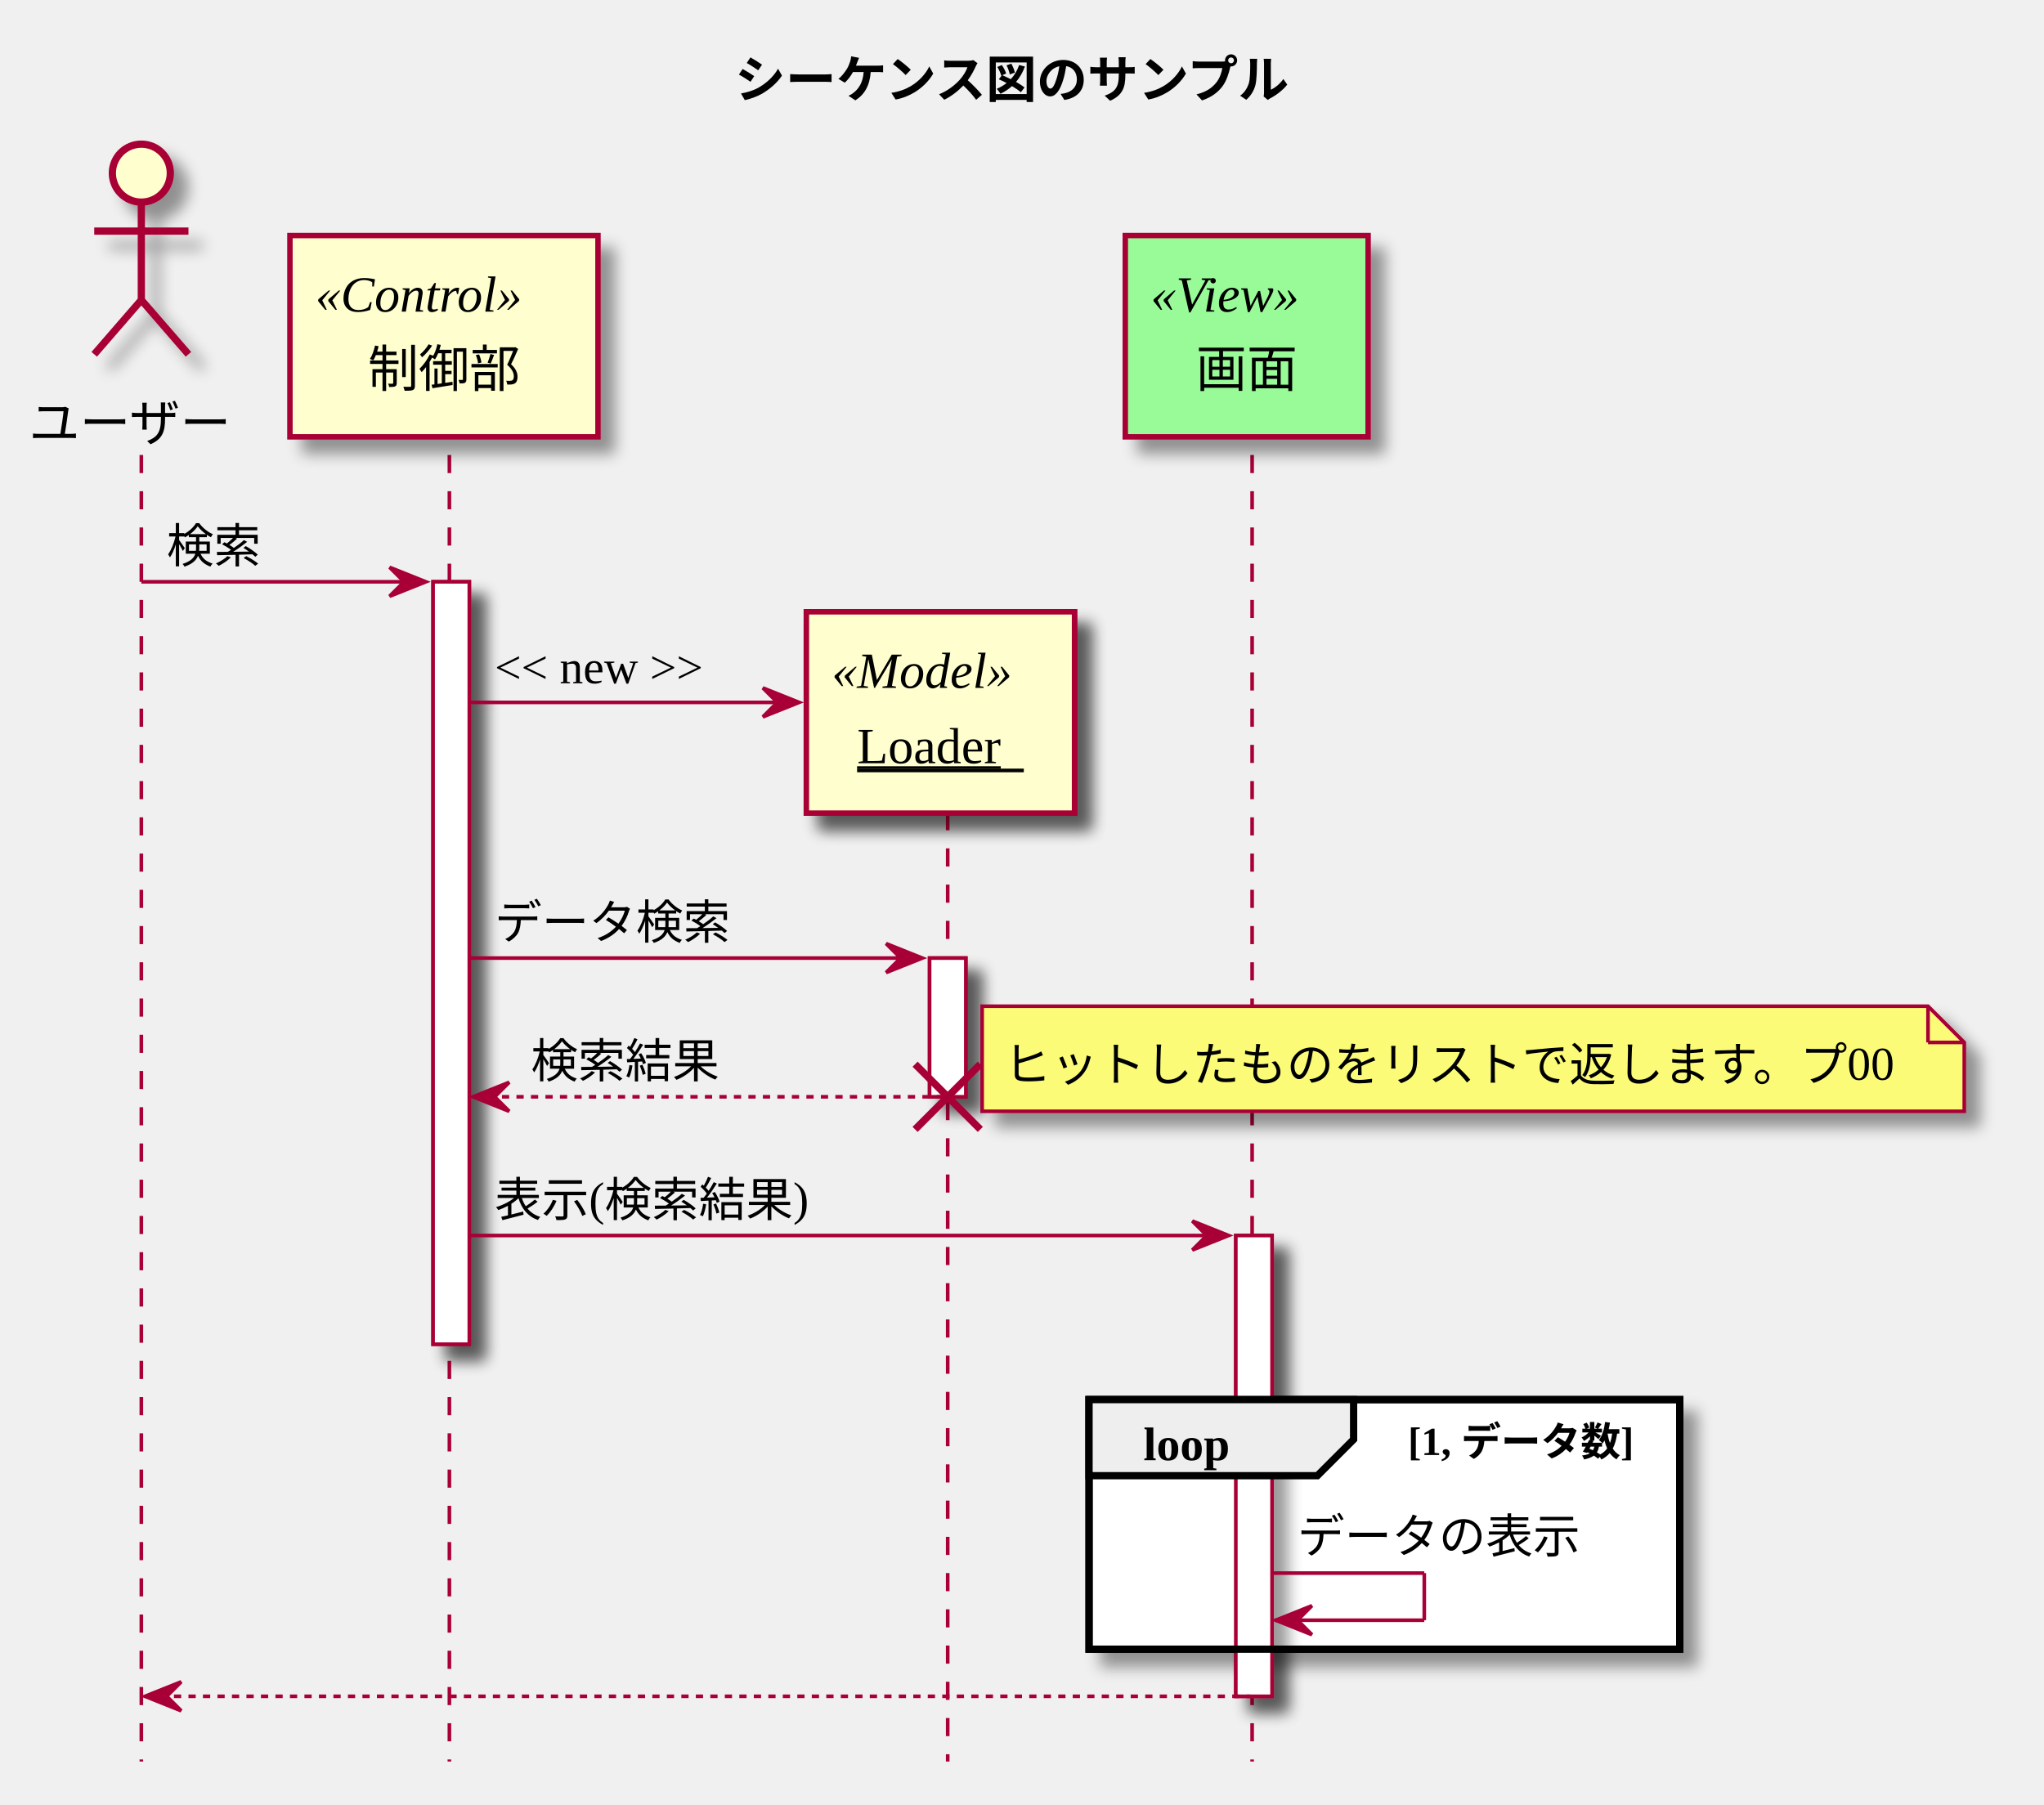
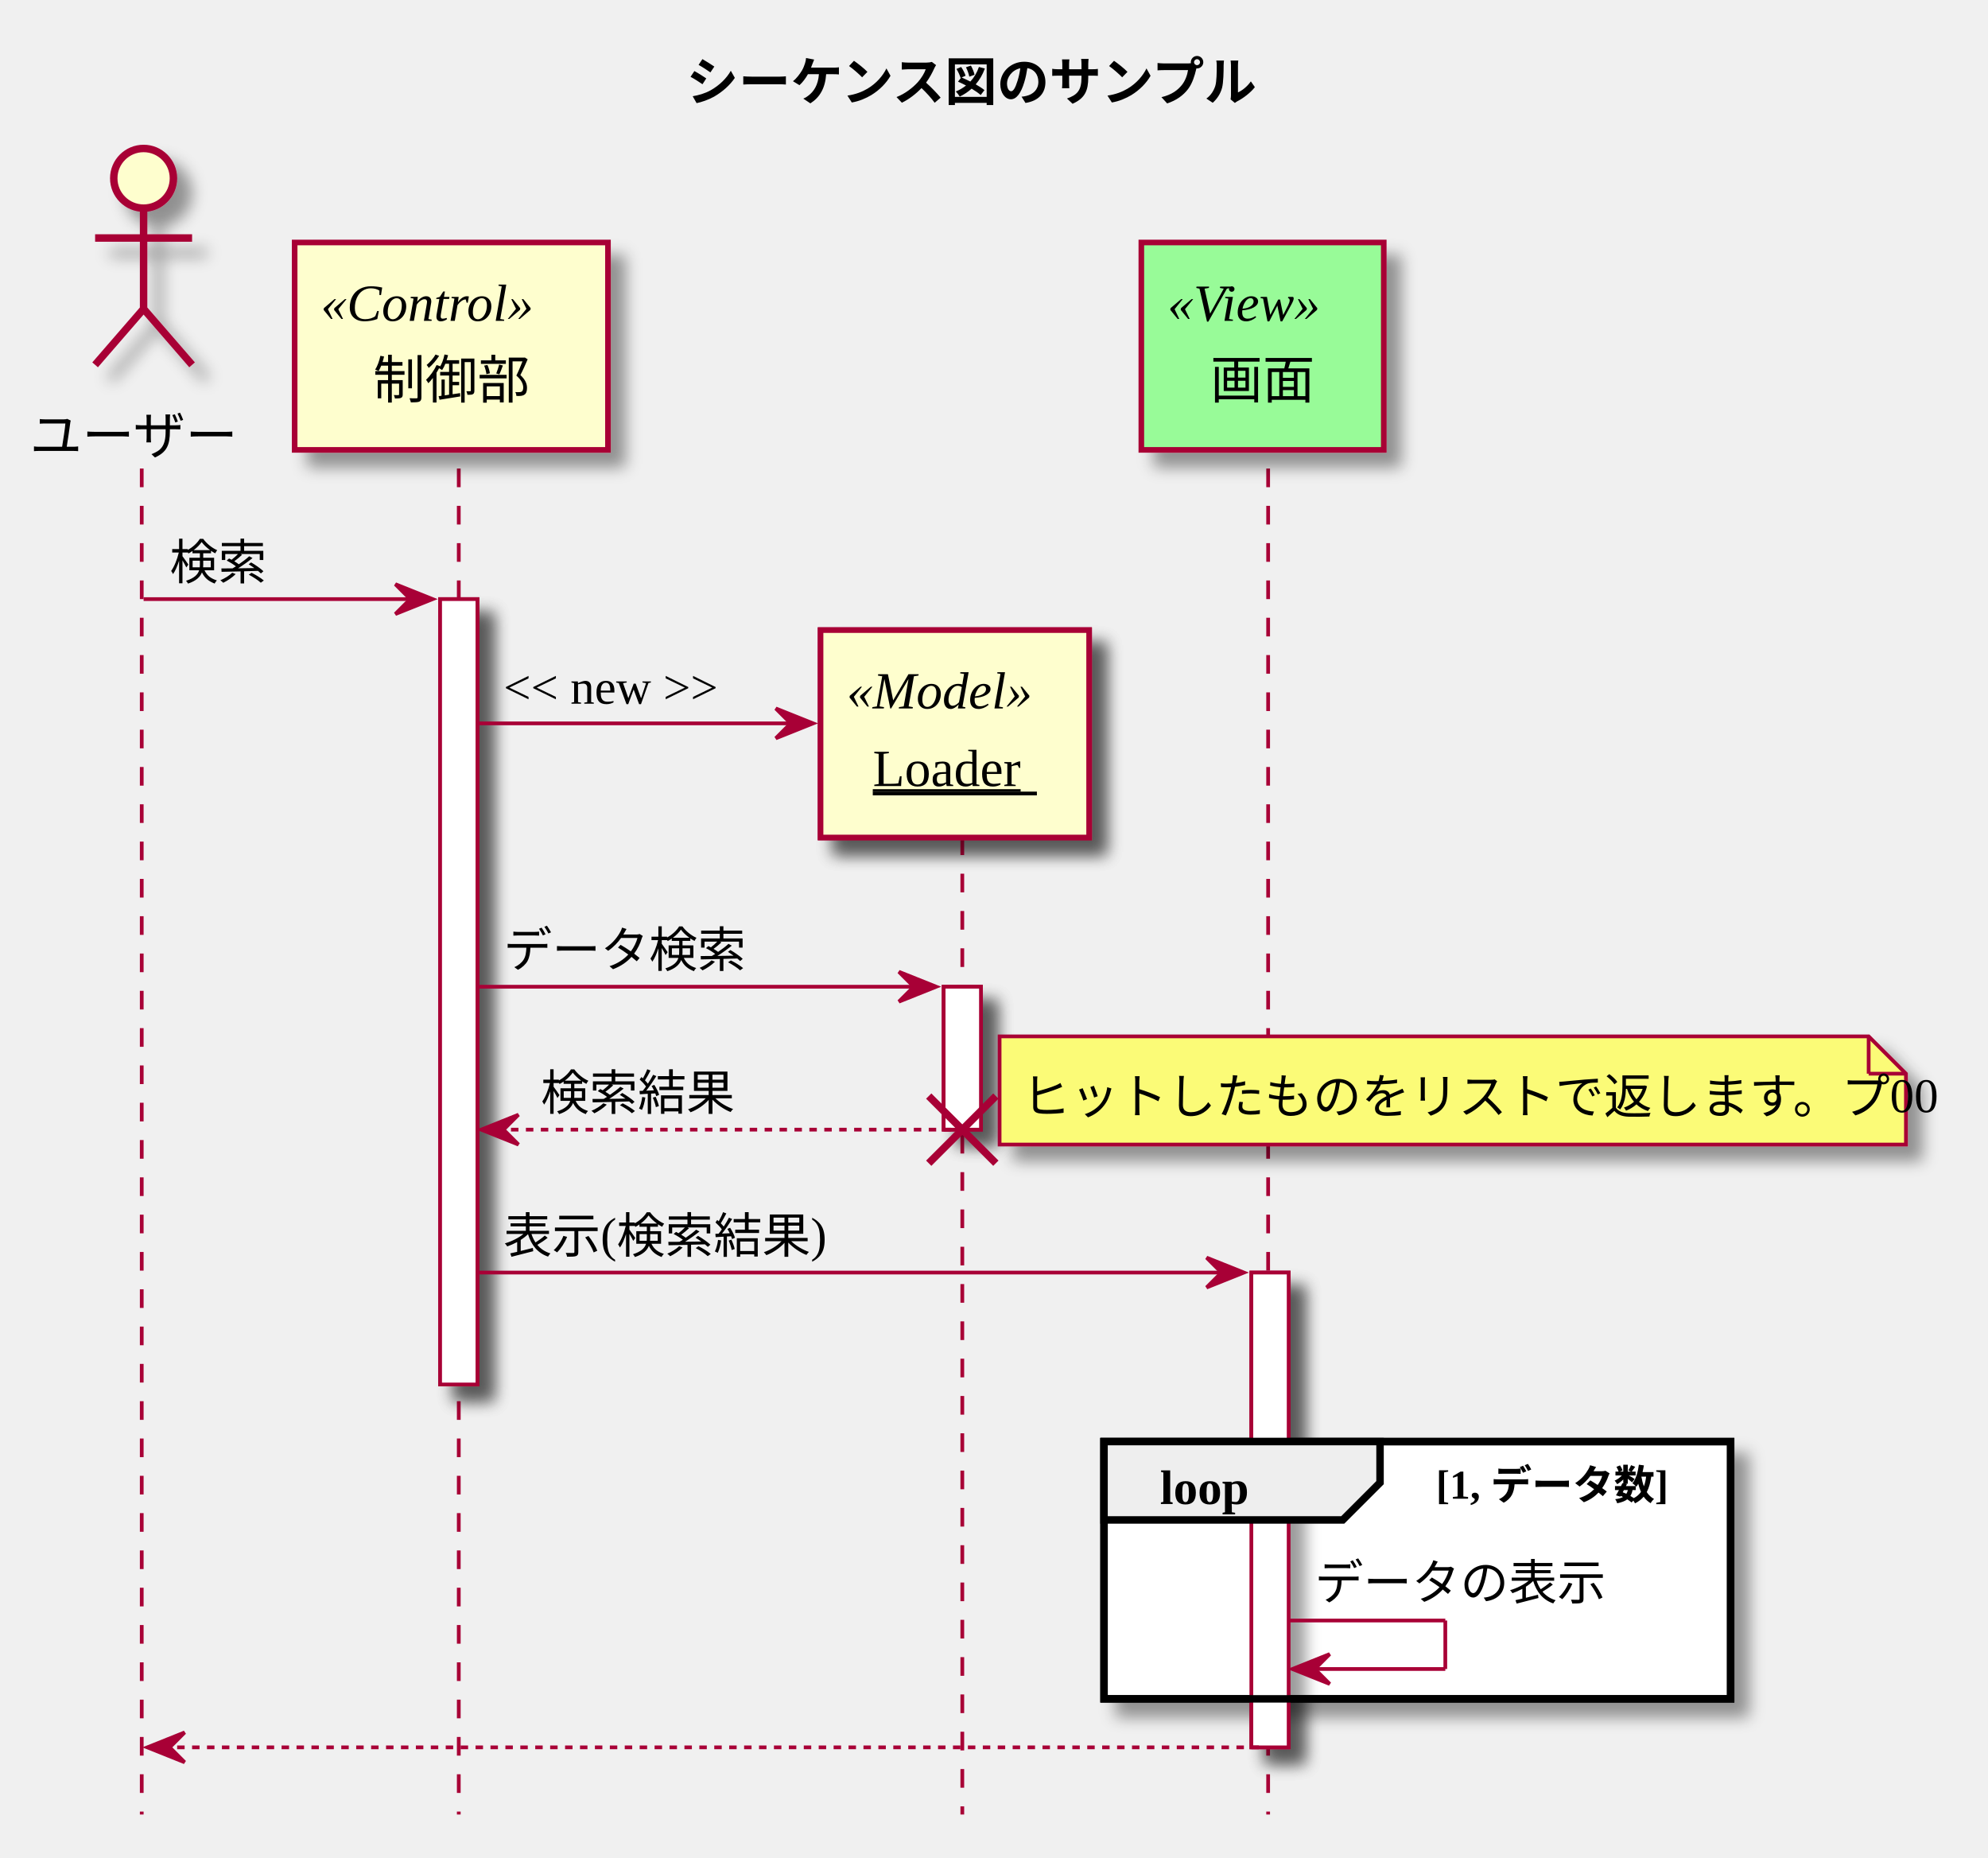
- <svg xmlns="http://www.w3.org/2000/svg" contentScriptType="application/ecmascript" contentStyleType="text/css" height="498px" preserveAspectRatio="none" style="width:564px;height:498px;" version="1.1" viewBox="0 0 564 498" width="564px" zoomAndPan="magnify">
+ <svg xmlns="http://www.w3.org/2000/svg" contentScriptType="application/ecmascript" contentStyleType="text/css" height="498px" preserveAspectRatio="none" style="width:533px;height:498px;" version="1.1" viewBox="0 0 533 498" width="533px" zoomAndPan="magnify">
  <defs>
-     <filter height="300%" id="f1do5drtilcoek" width="300%" x="-1" y="-1">
+     <filter height="300%" id="f1j6bpas7ikfmw" width="300%" x="-1" y="-1">
      <feGaussianBlur result="blurOut" stdDeviation="2.0" />
      <feColorMatrix in="blurOut" result="blurOut2" type="matrix" values="0 0 0 0 0 0 0 0 0 0 0 0 0 0 0 0 0 0 .4 0" />
      <feOffset dx="4.0" dy="4.0" in="blurOut2" result="blurOut3" />
      <feBlend in="SourceGraphic" in2="blurOut3" mode="normal" />
    </filter>
  </defs>
  <g>
-     <text fill="#000000" font-family="MigMix 1p" font-size="14" font-weight="bold" lengthAdjust="spacingAndGlyphs" textLength="154" x="202.75" y="26.931">シーケンス図のサンプル</text>
-     <rect fill="#FFFFFF" filter="url(#f1do5drtilcoek)" height="210.406" style="stroke: #A80036; stroke-width: 1.0;" width="10" x="119.5" y="160.557" />
-     <rect fill="#FFFFFF" filter="url(#f1do5drtilcoek)" height="38.283" style="stroke: #A80036; stroke-width: 1.0;" width="10" x="256.5" y="264.397" />
-     <rect fill="#FFFFFF" filter="url(#f1do5drtilcoek)" height="127.164" style="stroke: #A80036; stroke-width: 1.0;" width="10" x="341" y="340.964" />
-     <rect fill="#FEFECE" filter="url(#f1do5drtilcoek)" height="55.557" style="stroke: #A80036; stroke-width: 1.5;" width="74" x="222.5" y="168.84" />
-     <text fill="#000000" font-family="MigMix 1p" font-size="14" font-style="italic" lengthAdjust="spacingAndGlyphs" textLength="60" x="229.5" y="189.84">«Model»</text>
-     <text fill="#000000" font-family="MigMix 1p" font-size="14" lengthAdjust="spacingAndGlyphs" text-decoration="underline" textLength="46" x="236.5" y="210.619">Loader</text>
-     <line style="stroke: #000000; stroke-width: 1.0;" x1="236.5" x2="282.5" y1="212.619" y2="212.619" />
-     <rect fill="#FFFFFF" filter="url(#f1do5drtilcoek)" height="68.881" style="stroke: #000000; stroke-width: 2.0;" width="163" x="300.5" y="386.247" />
-     <line style="stroke: #A80036; stroke-width: 1.0; stroke-dasharray: 5.0,5.0;" x1="39" x2="39" y1="125.557" y2="486.127" />
-     <line style="stroke: #A80036; stroke-width: 1.0; stroke-dasharray: 5.0,5.0;" x1="124" x2="124" y1="125.557" y2="486.127" />
-     <line style="stroke: #A80036; stroke-width: 1.0; stroke-dasharray: 5.0,5.0;" x1="261.5" x2="261.5" y1="214.119" y2="486.127" />
-     <line style="stroke: #A80036; stroke-width: 1.0; stroke-dasharray: 5.0,5.0;" x1="345.5" x2="345.5" y1="125.557" y2="486.127" />
-     <text fill="#000000" font-family="MigMix 1p" font-size="14" lengthAdjust="spacingAndGlyphs" textLength="56" x="8" y="121.709">ユーザー</text>
-     <ellipse cx="39" cy="47.779" fill="#FEFECE" filter="url(#f1do5drtilcoek)" rx="8" ry="8" style="stroke: #A80036; stroke-width: 2.0;" />
-     <path d="M39,55.779 L39,82.779 M26,63.779 L52,63.779 M39,82.779 L26,97.779 M39,82.779 L52,97.779 " fill="#FEFECE" filter="url(#f1do5drtilcoek)" style="stroke: #A80036; stroke-width: 2.0;" />
-     <rect fill="#FEFECE" filter="url(#f1do5drtilcoek)" height="55.557" style="stroke: #A80036; stroke-width: 1.5;" width="85" x="80" y="65" />
-     <text fill="#000000" font-family="MigMix 1p" font-size="14" font-style="italic" lengthAdjust="spacingAndGlyphs" textLength="71" x="87" y="86">«Control»</text>
-     <text fill="#000000" font-family="MigMix 1p" font-size="14" lengthAdjust="spacingAndGlyphs" textLength="42" x="101.5" y="106.779">制御部</text>
-     <rect fill="#98FB98" filter="url(#f1do5drtilcoek)" height="55.557" style="stroke: #A80036; stroke-width: 1.5;" width="67" x="310.5" y="65" />
-     <text fill="#000000" font-family="MigMix 1p" font-size="14" font-style="italic" lengthAdjust="spacingAndGlyphs" textLength="53" x="317.5" y="86">«View»</text>
-     <text fill="#000000" font-family="MigMix 1p" font-size="14" lengthAdjust="spacingAndGlyphs" textLength="28" x="330" y="106.779">画面</text>
-     <rect fill="#FFFFFF" filter="url(#f1do5drtilcoek)" height="210.406" style="stroke: #A80036; stroke-width: 1.0;" width="10" x="119.5" y="160.557" />
-     <rect fill="#FFFFFF" filter="url(#f1do5drtilcoek)" height="38.283" style="stroke: #A80036; stroke-width: 1.0;" width="10" x="256.5" y="264.397" />
-     <rect fill="#FFFFFF" filter="url(#f1do5drtilcoek)" height="127.164" style="stroke: #A80036; stroke-width: 1.0;" width="10" x="341" y="340.964" />
-     <polygon fill="#A80036" points="107.5,156.557,117.5,160.557,107.5,164.557,111.5,160.557" style="stroke: #A80036; stroke-width: 1.0;" />
-     <line style="stroke: #A80036; stroke-width: 1.0;" x1="39" x2="113.5" y1="160.557" y2="160.557" />
-     <text fill="#000000" font-family="MigMix 1p" font-size="13" lengthAdjust="spacingAndGlyphs" textLength="26" x="46" y="155.269">検索</text>
-     <polygon fill="#A80036" points="210.5,189.84,220.5,193.84,210.5,197.84,214.5,193.84" style="stroke: #A80036; stroke-width: 1.0;" />
-     <line style="stroke: #A80036; stroke-width: 1.0;" x1="129.5" x2="216.5" y1="193.84" y2="193.84" />
-     <text fill="#000000" font-family="MigMix 1p" font-size="13" lengthAdjust="spacingAndGlyphs" textLength="69" x="136.5" y="188.552">&lt;&lt; new &gt;&gt;</text>
-     <rect fill="#FEFECE" filter="url(#f1do5drtilcoek)" height="55.557" style="stroke: #A80036; stroke-width: 1.5;" width="74" x="222.5" y="168.84" />
-     <text fill="#000000" font-family="MigMix 1p" font-size="14" font-style="italic" lengthAdjust="spacingAndGlyphs" textLength="60" x="229.5" y="189.84">«Model»</text>
-     <text fill="#000000" font-family="MigMix 1p" font-size="14" lengthAdjust="spacingAndGlyphs" text-decoration="underline" textLength="46" x="236.5" y="210.619">Loader</text>
-     <line style="stroke: #000000; stroke-width: 1.0;" x1="236.5" x2="282.5" y1="212.619" y2="212.619" />
-     <polygon fill="#A80036" points="244.5,260.397,254.5,264.397,244.5,268.397,248.5,264.397" style="stroke: #A80036; stroke-width: 1.0;" />
-     <line style="stroke: #A80036; stroke-width: 1.0;" x1="129.5" x2="250.5" y1="264.397" y2="264.397" />
-     <text fill="#000000" font-family="MigMix 1p" font-size="13" lengthAdjust="spacingAndGlyphs" textLength="65" x="136.5" y="259.11">データ検索</text>
-     <polygon fill="#A80036" points="140.5,298.68,130.5,302.68,140.5,306.68,136.5,302.68" style="stroke: #A80036; stroke-width: 1.0;" />
-     <line style="stroke: #A80036; stroke-width: 1.0; stroke-dasharray: 2.0,2.0;" x1="134.5" x2="260.5" y1="302.68" y2="302.68" />
-     <text fill="#000000" font-family="MigMix 1p" font-size="13" lengthAdjust="spacingAndGlyphs" textLength="52" x="146.5" y="297.393">検索結果</text>
-     <polygon fill="#FBFB77" filter="url(#f1do5drtilcoek)" points="271,277.68,271,306.68,542,306.68,542,287.68,532,277.68,271,277.68" style="stroke: #A80036; stroke-width: 1.0;" />
-     <line style="stroke: #A80036; stroke-width: 1.0;" x1="532" x2="532" y1="277.68" y2="287.68" />
-     <line style="stroke: #A80036; stroke-width: 1.0;" x1="542" x2="532" y1="287.68" y2="287.68" />
-     <text fill="#000000" font-family="MigMix 1p" font-size="13" lengthAdjust="spacingAndGlyphs" textLength="250" x="277" y="298.393">ヒットしたものをリストで返します。プ00</text>
-     <line style="stroke: #A80036; stroke-width: 2.0;" x1="252.5" x2="270.5" y1="293.68" y2="311.68" />
-     <line style="stroke: #A80036; stroke-width: 2.0;" x1="252.5" x2="270.5" y1="311.68" y2="293.68" />
-     <polygon fill="#A80036" points="329,336.964,339,340.964,329,344.964,333,340.964" style="stroke: #A80036; stroke-width: 1.0;" />
-     <line style="stroke: #A80036; stroke-width: 1.0;" x1="129.5" x2="335" y1="340.964" y2="340.964" />
-     <text fill="#000000" font-family="MigMix 1p" font-size="13" lengthAdjust="spacingAndGlyphs" textLength="88" x="136.5" y="335.676">表示(検索結果)</text>
-     <rect fill="none" height="68.881" style="stroke: #000000; stroke-width: 2.0;" width="163" x="300.5" y="386.247" />
-     <polygon fill="#EEEEEE" points="300.5,386.247,373.5,386.247,373.5,397.247,363.5,407.247,300.5,407.247,300.5,386.247" style="stroke: #000000; stroke-width: 2.0;" />
-     <text fill="#000000" font-family="MigMix 1p" font-size="13" font-weight="bold" lengthAdjust="spacingAndGlyphs" textLength="28" x="315.5" y="402.959">loop</text>
-     <text fill="#000000" font-family="MigMix 1p" font-size="11" font-weight="bold" lengthAdjust="spacingAndGlyphs" textLength="70" x="388.5" y="401.54">[1, データ数]</text>
-     <line style="stroke: #A80036; stroke-width: 1.0;" x1="351" x2="393" y1="434.127" y2="434.127" />
-     <line style="stroke: #A80036; stroke-width: 1.0;" x1="393" x2="393" y1="434.127" y2="447.127" />
-     <line style="stroke: #A80036; stroke-width: 1.0;" x1="352" x2="393" y1="447.127" y2="447.127" />
-     <polygon fill="#A80036" points="362,443.127,352,447.127,362,451.127,358,447.127" style="stroke: #A80036; stroke-width: 1.0;" />
-     <text fill="#000000" font-family="MigMix 1p" font-size="13" lengthAdjust="spacingAndGlyphs" textLength="78" x="358" y="428.557">データの表示</text>
-     <polygon fill="#A80036" points="50,464.127,40,468.127,50,472.127,46,468.127" style="stroke: #A80036; stroke-width: 1.0;" />
-     <line style="stroke: #A80036; stroke-width: 1.0; stroke-dasharray: 2.0,2.0;" x1="44" x2="345" y1="468.127" y2="468.127" />
+     <text fill="#000000" font-family="Mgen+ 1cp regular" font-size="14" font-weight="bold" lengthAdjust="spacingAndGlyphs" textLength="160" x="184" y="26.939">シーケンス図のサンプル</text>
+     <rect fill="#FFFFFF" filter="url(#f1j6bpas7ikfmw)" height="210.519" style="stroke: #A80036; stroke-width: 1.0;" width="10" x="118" y="160.59" />
+     <rect fill="#FFFFFF" filter="url(#f1j6bpas7ikfmw)" height="38.31" style="stroke: #A80036; stroke-width: 1.0;" width="10" x="253" y="264.489" />
+     <rect fill="#FFFFFF" filter="url(#f1j6bpas7ikfmw)" height="127.268" style="stroke: #A80036; stroke-width: 1.0;" width="10" x="335.5" y="341.108" />
+     <rect fill="#FEFECE" filter="url(#f1j6bpas7ikfmw)" height="55.59" style="stroke: #A80036; stroke-width: 1.5;" width="72" x="220" y="168.899" />
+     <text fill="#000000" font-family="Mgen+ 1cp regular" font-size="14" font-style="italic" lengthAdjust="spacingAndGlyphs" textLength="58" x="227" y="189.899">«Model»</text>
+     <text fill="#000000" font-family="Mgen+ 1cp regular" font-size="14" lengthAdjust="spacingAndGlyphs" text-decoration="underline" textLength="44" x="234" y="210.694">Loader</text>
+     <line style="stroke: #000000; stroke-width: 1.0;" x1="234" x2="278" y1="212.694" y2="212.694" />
+     <rect fill="#FFFFFF" filter="url(#f1j6bpas7ikfmw)" height="68.958" style="stroke: #000000; stroke-width: 2.0;" width="168" x="296" y="386.418" />
+     <line style="stroke: #A80036; stroke-width: 1.0; stroke-dasharray: 5.0,5.0;" x1="38" x2="38" y1="125.59" y2="486.376" />
+     <line style="stroke: #A80036; stroke-width: 1.0; stroke-dasharray: 5.0,5.0;" x1="123" x2="123" y1="125.59" y2="486.376" />
+     <line style="stroke: #A80036; stroke-width: 1.0; stroke-dasharray: 5.0,5.0;" x1="258" x2="258" y1="214.194" y2="486.376" />
+     <line style="stroke: #A80036; stroke-width: 1.0; stroke-dasharray: 5.0,5.0;" x1="340" x2="340" y1="125.59" y2="486.376" />
+     <text fill="#000000" font-family="Mgen+ 1cp regular" font-size="14" lengthAdjust="spacingAndGlyphs" textLength="55" x="8" y="121.734">ユーザー</text>
+     <ellipse cx="38.5" cy="47.795" fill="#FEFECE" filter="url(#f1j6bpas7ikfmw)" rx="8" ry="8" style="stroke: #A80036; stroke-width: 2.0;" />
+     <path d="M38.5,55.795 L38.5,82.795 M25.5,63.795 L51.5,63.795 M38.5,82.795 L25.5,97.795 M38.5,82.795 L51.5,97.795 " fill="#FEFECE" filter="url(#f1j6bpas7ikfmw)" style="stroke: #A80036; stroke-width: 2.0;" />
+     <rect fill="#FEFECE" filter="url(#f1j6bpas7ikfmw)" height="55.59" style="stroke: #A80036; stroke-width: 1.5;" width="84" x="79" y="65" />
+     <text fill="#000000" font-family="Mgen+ 1cp regular" font-size="14" font-style="italic" lengthAdjust="spacingAndGlyphs" textLength="70" x="86" y="86">«Control»</text>
+     <text fill="#000000" font-family="Mgen+ 1cp regular" font-size="14" lengthAdjust="spacingAndGlyphs" textLength="42" x="100" y="106.795">制御部</text>
+     <rect fill="#98FB98" filter="url(#f1j6bpas7ikfmw)" height="55.59" style="stroke: #A80036; stroke-width: 1.5;" width="65" x="306" y="65" />
+     <text fill="#000000" font-family="Mgen+ 1cp regular" font-size="14" font-style="italic" lengthAdjust="spacingAndGlyphs" textLength="51" x="313" y="86">«View»</text>
+     <text fill="#000000" font-family="Mgen+ 1cp regular" font-size="14" lengthAdjust="spacingAndGlyphs" textLength="28" x="324.5" y="106.795">画面</text>
+     <rect fill="#FFFFFF" filter="url(#f1j6bpas7ikfmw)" height="210.519" style="stroke: #A80036; stroke-width: 1.0;" width="10" x="118" y="160.59" />
+     <rect fill="#FFFFFF" filter="url(#f1j6bpas7ikfmw)" height="38.31" style="stroke: #A80036; stroke-width: 1.0;" width="10" x="253" y="264.489" />
+     <rect fill="#FFFFFF" filter="url(#f1j6bpas7ikfmw)" height="127.268" style="stroke: #A80036; stroke-width: 1.0;" width="10" x="335.5" y="341.108" />
+     <polygon fill="#A80036" points="106,156.59,116,160.59,106,164.59,110,160.59" style="stroke: #A80036; stroke-width: 1.0;" />
+     <line style="stroke: #A80036; stroke-width: 1.0;" x1="38.5" x2="112" y1="160.59" y2="160.59" />
+     <text fill="#000000" font-family="Mgen+ 1cp regular" font-size="13" lengthAdjust="spacingAndGlyphs" textLength="26" x="45.5" y="155.319">検索</text>
+     <polygon fill="#A80036" points="208,189.899,218,193.899,208,197.899,212,193.899" style="stroke: #A80036; stroke-width: 1.0;" />
+     <line style="stroke: #A80036; stroke-width: 1.0;" x1="128" x2="214" y1="193.899" y2="193.899" />
+     <text fill="#000000" font-family="Mgen+ 1cp regular" font-size="13" lengthAdjust="spacingAndGlyphs" textLength="68" x="135" y="188.629">&lt;&lt; new &gt;&gt;</text>
+     <rect fill="#FEFECE" filter="url(#f1j6bpas7ikfmw)" height="55.59" style="stroke: #A80036; stroke-width: 1.5;" width="72" x="220" y="168.899" />
+     <text fill="#000000" font-family="Mgen+ 1cp regular" font-size="14" font-style="italic" lengthAdjust="spacingAndGlyphs" textLength="58" x="227" y="189.899">«Model»</text>
+     <text fill="#000000" font-family="Mgen+ 1cp regular" font-size="14" lengthAdjust="spacingAndGlyphs" text-decoration="underline" textLength="44" x="234" y="210.694">Loader</text>
+     <line style="stroke: #000000; stroke-width: 1.0;" x1="234" x2="278" y1="212.694" y2="212.694" />
+     <polygon fill="#A80036" points="241,260.489,251,264.489,241,268.489,245,264.489" style="stroke: #A80036; stroke-width: 1.0;" />
+     <line style="stroke: #A80036; stroke-width: 1.0;" x1="128" x2="247" y1="264.489" y2="264.489" />
+     <text fill="#000000" font-family="Mgen+ 1cp regular" font-size="13" lengthAdjust="spacingAndGlyphs" textLength="62" x="135" y="259.219">データ検索</text>
+     <polygon fill="#A80036" points="139,298.799,129,302.799,139,306.799,135,302.799" style="stroke: #A80036; stroke-width: 1.0;" />
+     <line style="stroke: #A80036; stroke-width: 1.0; stroke-dasharray: 2.0,2.0;" x1="133" x2="257" y1="302.799" y2="302.799" />
+     <text fill="#000000" font-family="Mgen+ 1cp regular" font-size="13" lengthAdjust="spacingAndGlyphs" textLength="52" x="145" y="297.528">検索結果</text>
+     <polygon fill="#FBFB77" filter="url(#f1j6bpas7ikfmw)" points="268,277.799,268,306.799,511,306.799,511,287.799,501,277.799,268,277.799" style="stroke: #A80036; stroke-width: 1.0;" />
+     <line style="stroke: #A80036; stroke-width: 1.0;" x1="501" x2="501" y1="277.799" y2="287.799" />
+     <line style="stroke: #A80036; stroke-width: 1.0;" x1="511" x2="501" y1="287.799" y2="287.799" />
+     <text fill="#000000" font-family="Mgen+ 1cp regular" font-size="13" lengthAdjust="spacingAndGlyphs" textLength="222" x="274" y="298.528">ヒットしたものをリストで返します。プ00</text>
+     <line style="stroke: #A80036; stroke-width: 2.0;" x1="249" x2="267" y1="293.799" y2="311.799" />
+     <line style="stroke: #A80036; stroke-width: 2.0;" x1="249" x2="267" y1="311.799" y2="293.799" />
+     <polygon fill="#A80036" points="323.5,337.108,333.5,341.108,323.5,345.108,327.5,341.108" style="stroke: #A80036; stroke-width: 1.0;" />
+     <line style="stroke: #A80036; stroke-width: 1.0;" x1="128" x2="329.5" y1="341.108" y2="341.108" />
+     <text fill="#000000" font-family="Mgen+ 1cp regular" font-size="13" lengthAdjust="spacingAndGlyphs" textLength="88" x="135" y="335.838">表示(検索結果)</text>
+     <rect fill="none" height="68.958" style="stroke: #000000; stroke-width: 2.0;" width="168" x="296" y="386.418" />
+     <polygon fill="#EEEEEE" points="296,386.418,370,386.418,370,397.418,360,407.418,296,407.418,296,386.418" style="stroke: #000000; stroke-width: 2.0;" />
+     <text fill="#000000" font-family="Mgen+ 1cp regular" font-size="13" font-weight="bold" lengthAdjust="spacingAndGlyphs" textLength="29" x="311" y="403.147">loop</text>
+     <text fill="#000000" font-family="Mgen+ 1cp regular" font-size="11" font-weight="bold" lengthAdjust="spacingAndGlyphs" textLength="74" x="385" y="401.728">[1, データ数]</text>
+     <line style="stroke: #A80036; stroke-width: 1.0;" x1="345.5" x2="387.5" y1="434.376" y2="434.376" />
+     <line style="stroke: #A80036; stroke-width: 1.0;" x1="387.5" x2="387.5" y1="434.376" y2="447.376" />
+     <line style="stroke: #A80036; stroke-width: 1.0;" x1="346.5" x2="387.5" y1="447.376" y2="447.376" />
+     <polygon fill="#A80036" points="356.5,443.376,346.5,447.376,356.5,451.376,352.5,447.376" style="stroke: #A80036; stroke-width: 1.0;" />
+     <text fill="#000000" font-family="Mgen+ 1cp regular" font-size="13" lengthAdjust="spacingAndGlyphs" textLength="75" x="352.5" y="428.796">データの表示</text>
+     <polygon fill="#A80036" points="49.5,464.376,39.5,468.376,49.5,472.376,45.5,468.376" style="stroke: #A80036; stroke-width: 1.0;" />
+     <line style="stroke: #A80036; stroke-width: 1.0; stroke-dasharray: 2.0,2.0;" x1="43.5" x2="339.5" y1="468.376" y2="468.376" />
  </g>
</svg>
